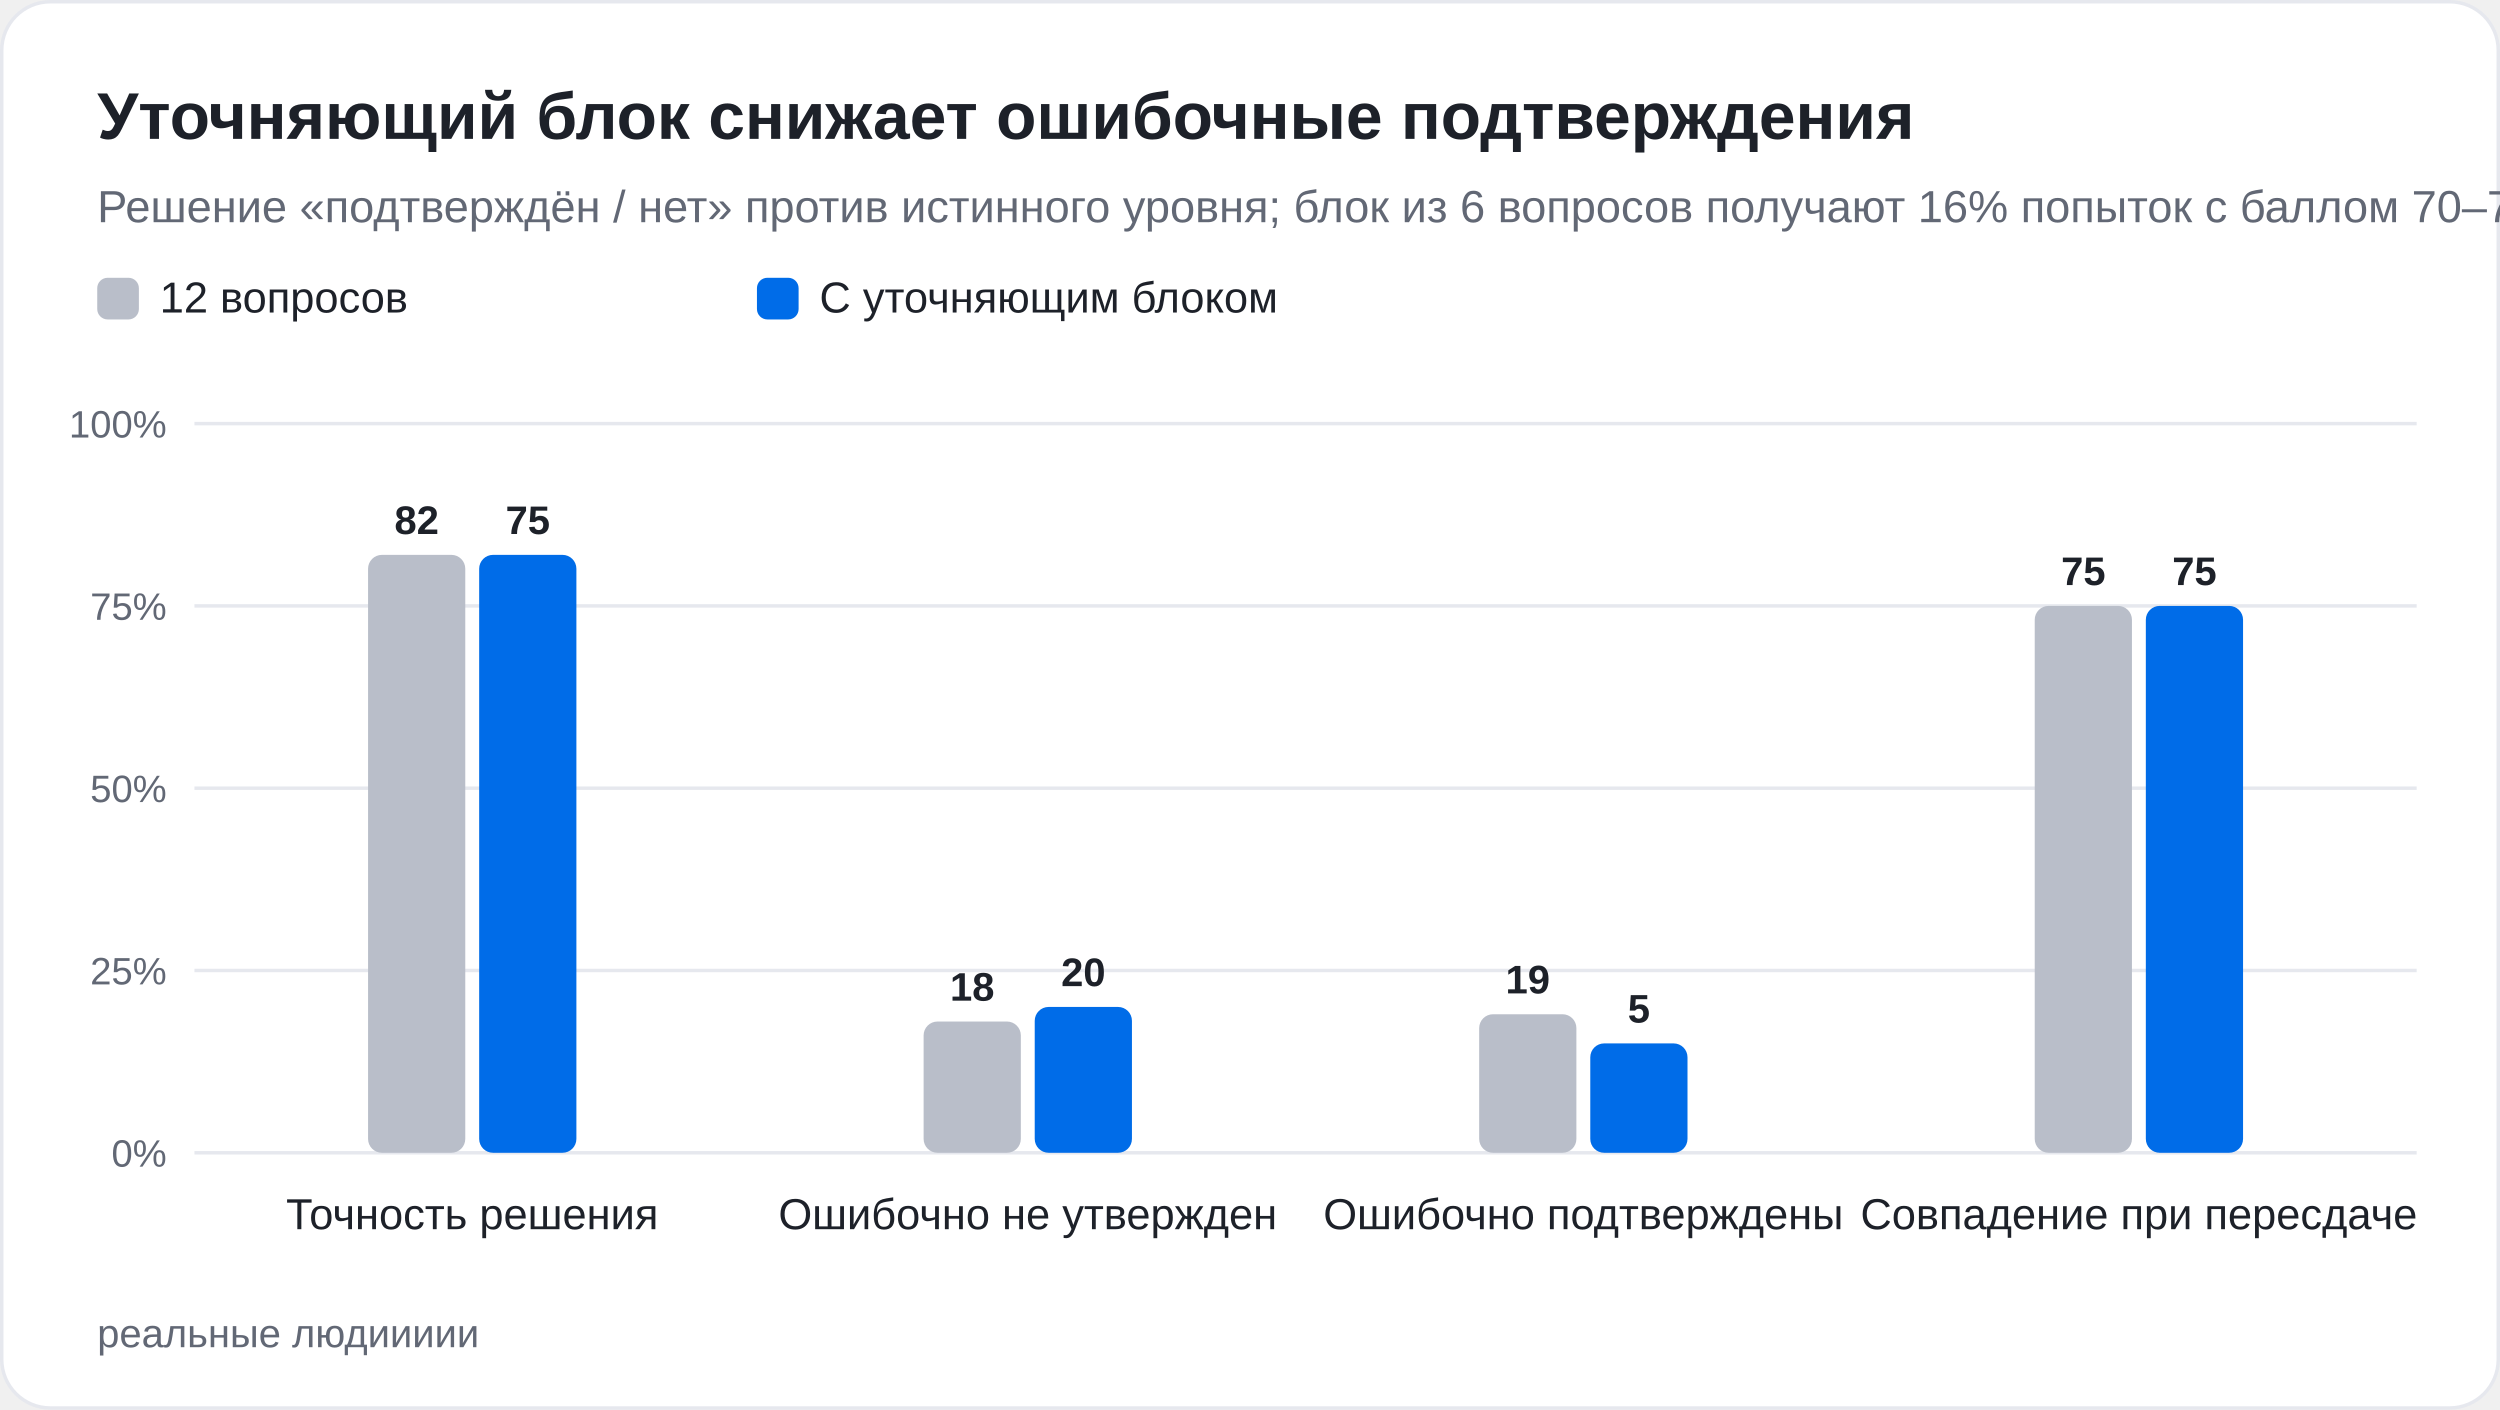
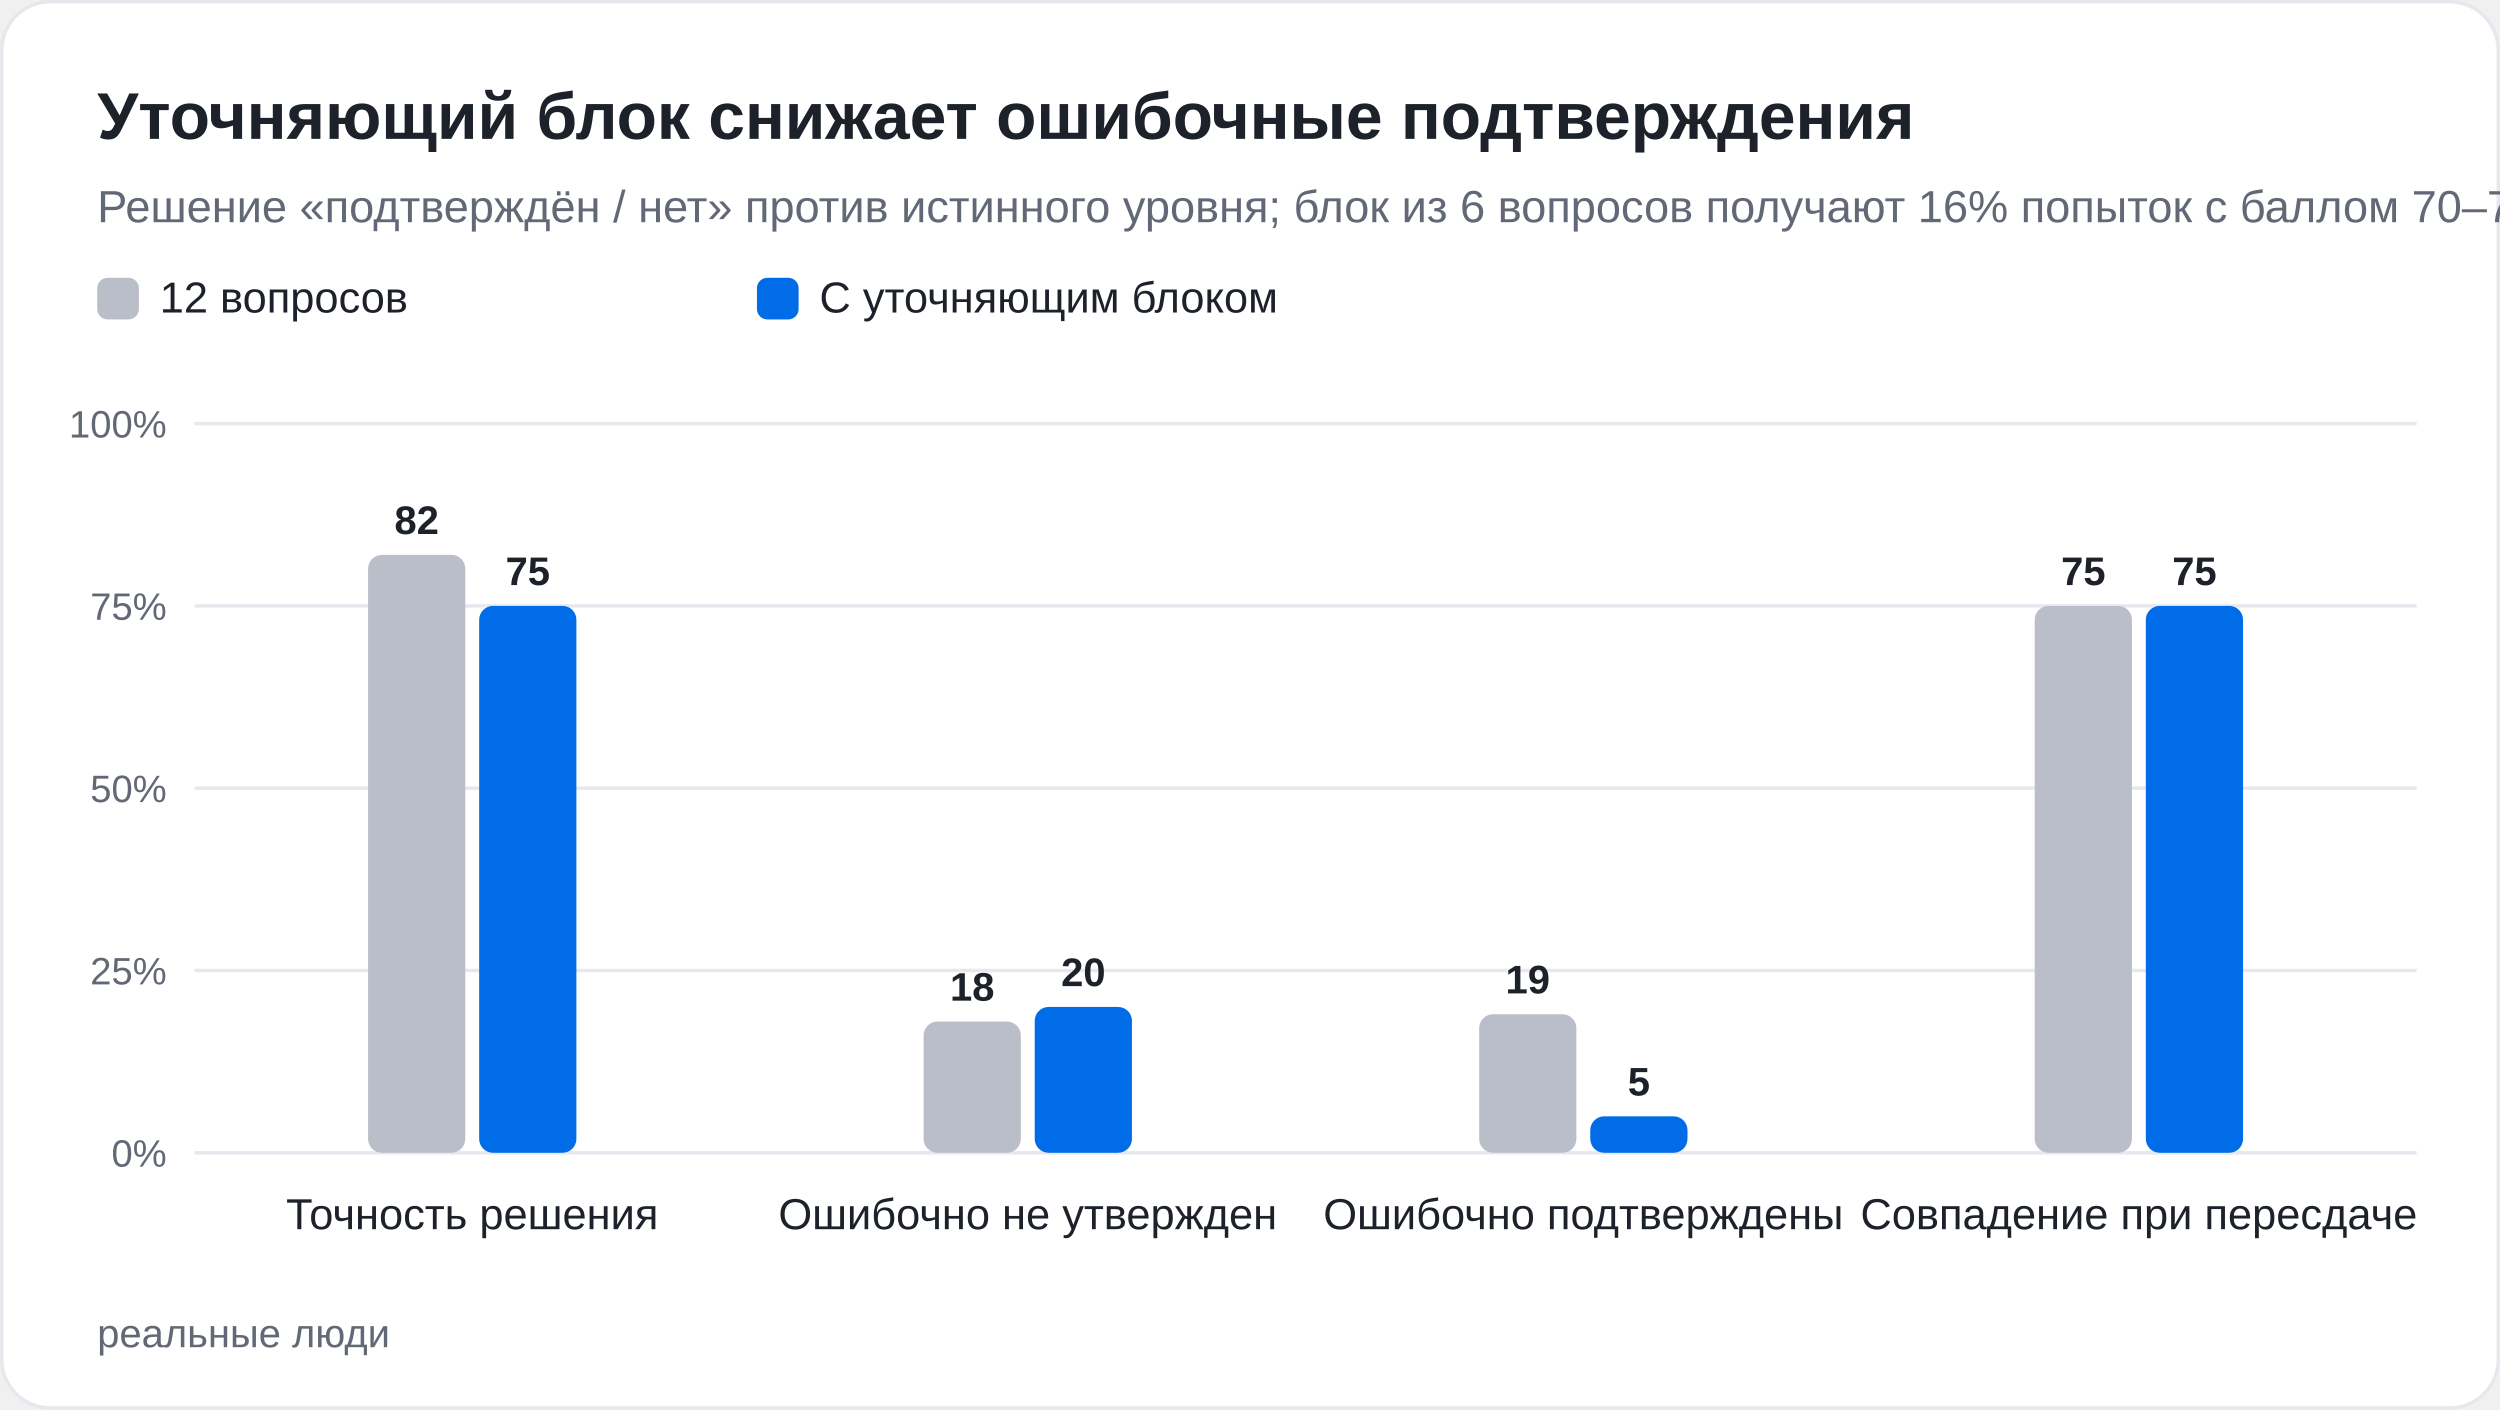
<svg xmlns="http://www.w3.org/2000/svg" width="720" height="406" viewBox="0 0 720 406" font-family="Manrope, 'Segoe UI', Arial, sans-serif" role="img" aria-label="Уточняющий блок снижает ошибочные подтверждения">
  <rect x="0.5" y="0.5" width="719" height="405" rx="14" fill="#fff" stroke="#e6e8ee" />
-   <text x="28" y="40" font-size="19" font-weight="700" fill="#1d2129">Уточняющий блок снижает ошибочные подтверждения</text>
-   <text x="28" y="64" font-size="13" fill="#626875">Решение «подтверждён / нет» против истинного уровня; блок из 6 вопросов получают 16% попыток с баллом 70–79 (9 из 12)</text>
+   <text x="28" y="40" font-size="19" font-weight="700" fill="#1d2129">
+     Уточняющий блок снижает ошибочные подтверждения
+   </text>
+   <text x="28" y="64" font-size="13" fill="#626875">
+     Решение «подтверждён / нет» против истинного уровня; блок из 6 вопросов получают 16% попыток с баллом 70–79 (9 из 12)
+   </text>
  <rect x="28" y="80" width="12" height="12" rx="3" fill="#b9bec9" />
  <text x="46" y="90" font-size="12.5" fill="#1d2129">12 вопросов</text>
  <rect x="218" y="80" width="12" height="12" rx="3" fill="#006ce8" />
  <text x="236" y="90" font-size="12.5" fill="#1d2129">С уточняющим блоком</text>
  <line x1="56" x2="696" y1="332" y2="332" stroke="#e6e8ee" />
  <text x="48" y="336" font-size="11" text-anchor="end" fill="#626875">0%</text>
  <line x1="56" x2="696" y1="279.5" y2="279.5" stroke="#e6e8ee" />
  <text x="48" y="283.5" font-size="11" text-anchor="end" fill="#626875">25%</text>
  <line x1="56" x2="696" y1="227" y2="227" stroke="#e6e8ee" />
  <text x="48" y="231" font-size="11" text-anchor="end" fill="#626875">50%</text>
  <line x1="56" x2="696" y1="174.5" y2="174.5" stroke="#e6e8ee" />
  <text x="48" y="178.5" font-size="11" text-anchor="end" fill="#626875">75%</text>
  <line x1="56" x2="696" y1="122" y2="122" stroke="#e6e8ee" />
  <text x="48" y="126" font-size="11" text-anchor="end" fill="#626875">100%</text>
-   <rect x="106.0" y="159.8" width="28" height="172.2" rx="4" fill="#b9bec9" />
-   <text x="120.0" y="153.8" font-size="11.5" font-weight="600" text-anchor="middle" fill="#1d2129">82</text>
-   <rect x="138.0" y="159.8" width="28" height="172.2" rx="4" fill="#006ce8" />
-   <text x="152.0" y="153.8" font-size="11.5" font-weight="600" text-anchor="middle" fill="#1d2129">75</text>
-   <text x="136.0" y="354" font-size="12.5" text-anchor="middle" fill="#1d2129">Точность решения</text>
-   <rect x="266.0" y="294.2" width="28" height="37.8" rx="4" fill="#b9bec9" />
-   <text x="280.0" y="288.2" font-size="11.5" font-weight="600" text-anchor="middle" fill="#1d2129">18</text>
-   <rect x="298.0" y="290.0" width="28" height="42.0" rx="4" fill="#006ce8" />
-   <text x="312.0" y="284.0" font-size="11.5" font-weight="600" text-anchor="middle" fill="#1d2129">20</text>
-   <text x="296.0" y="354" font-size="12.5" text-anchor="middle" fill="#1d2129">Ошибочно не утвержден</text>
-   <rect x="426.0" y="292.1" width="28" height="39.9" rx="4" fill="#b9bec9" />
-   <text x="440.0" y="286.1" font-size="11.5" font-weight="600" text-anchor="middle" fill="#1d2129">19</text>
-   <rect x="458.0" y="300.5" width="28" height="31.5" rx="4" fill="#006ce8" />
-   <text x="472.0" y="294.5" font-size="11.5" font-weight="600" text-anchor="middle" fill="#1d2129">5</text>
-   <text x="456.0" y="354" font-size="12.5" text-anchor="middle" fill="#1d2129">Ошибочно подтверждены</text>
-   <rect x="586.0" y="174.5" width="28" height="157.5" rx="4" fill="#b9bec9" />
-   <text x="600.0" y="168.5" font-size="11.5" font-weight="600" text-anchor="middle" fill="#1d2129">75</text>
-   <rect x="618.0" y="174.5" width="28" height="157.5" rx="4" fill="#006ce8" />
-   <text x="632.0" y="168.5" font-size="11.5" font-weight="600" text-anchor="middle" fill="#1d2129">75</text>
-   <text x="616.0" y="354" font-size="12.5" text-anchor="middle" fill="#1d2129">Совпадение при пересдаче</text>
-   <text x="28" y="388" font-size="11.5" fill="#626875">реальные людиииии</text>
+   <rect x="106" y="159.8" width="28" height="172.2" rx="4" fill="#b9bec9" />
+   <text x="120" y="153.8" font-size="11.5" font-weight="600" text-anchor="middle" fill="#1d2129">
+     82
+   </text>
+   <rect x="138" y="174.5" width="28" height="157.5" rx="4" fill="#006ce8" />
+   <text x="152" y="168.5" font-size="11.5" font-weight="600" text-anchor="middle" fill="#1d2129">
+     75
+   </text>
+   <text x="136" y="354" font-size="12.5" text-anchor="middle" fill="#1d2129">
+     Точность решения
+   </text>
+   <rect x="266" y="294.2" width="28" height="37.8" rx="4" fill="#b9bec9" />
+   <text x="280" y="288.2" font-size="11.5" font-weight="600" text-anchor="middle" fill="#1d2129">
+     18
+   </text>
+   <rect x="298" y="290" width="28" height="42" rx="4" fill="#006ce8" />
+   <text x="312" y="284" font-size="11.5" font-weight="600" text-anchor="middle" fill="#1d2129">
+     20
+   </text>
+   <text x="296" y="354" font-size="12.5" text-anchor="middle" fill="#1d2129">
+     Ошибочно не утвержден
+   </text>
+   <rect x="426" y="292.1" width="28" height="39.9" rx="4" fill="#b9bec9" />
+   <text x="440" y="286.1" font-size="11.5" font-weight="600" text-anchor="middle" fill="#1d2129">
+     19
+   </text>
+   <rect x="458" y="321.5" width="28" height="10.5" rx="4" fill="#006ce8" />
+   <text x="472" y="315.5" font-size="11.5" font-weight="600" text-anchor="middle" fill="#1d2129">
+     5
+   </text>
+   <text x="456" y="354" font-size="12.5" text-anchor="middle" fill="#1d2129">
+     Ошибочно подтверждены
+   </text>
+   <rect x="586" y="174.5" width="28" height="157.5" rx="4" fill="#b9bec9" />
+   <text x="600" y="168.5" font-size="11.5" font-weight="600" text-anchor="middle" fill="#1d2129">
+     75
+   </text>
+   <rect x="618" y="174.5" width="28" height="157.5" rx="4" fill="#006ce8" />
+   <text x="632" y="168.5" font-size="11.5" font-weight="600" text-anchor="middle" fill="#1d2129">
+     75
+   </text>
+   <text x="616" y="354" font-size="12.5" text-anchor="middle" fill="#1d2129">
+     Совпадение при пересдаче
+   </text>
+   <text x="28" y="388" font-size="11.5" fill="#626875">
+     реальные люди
+   </text>
</svg>
